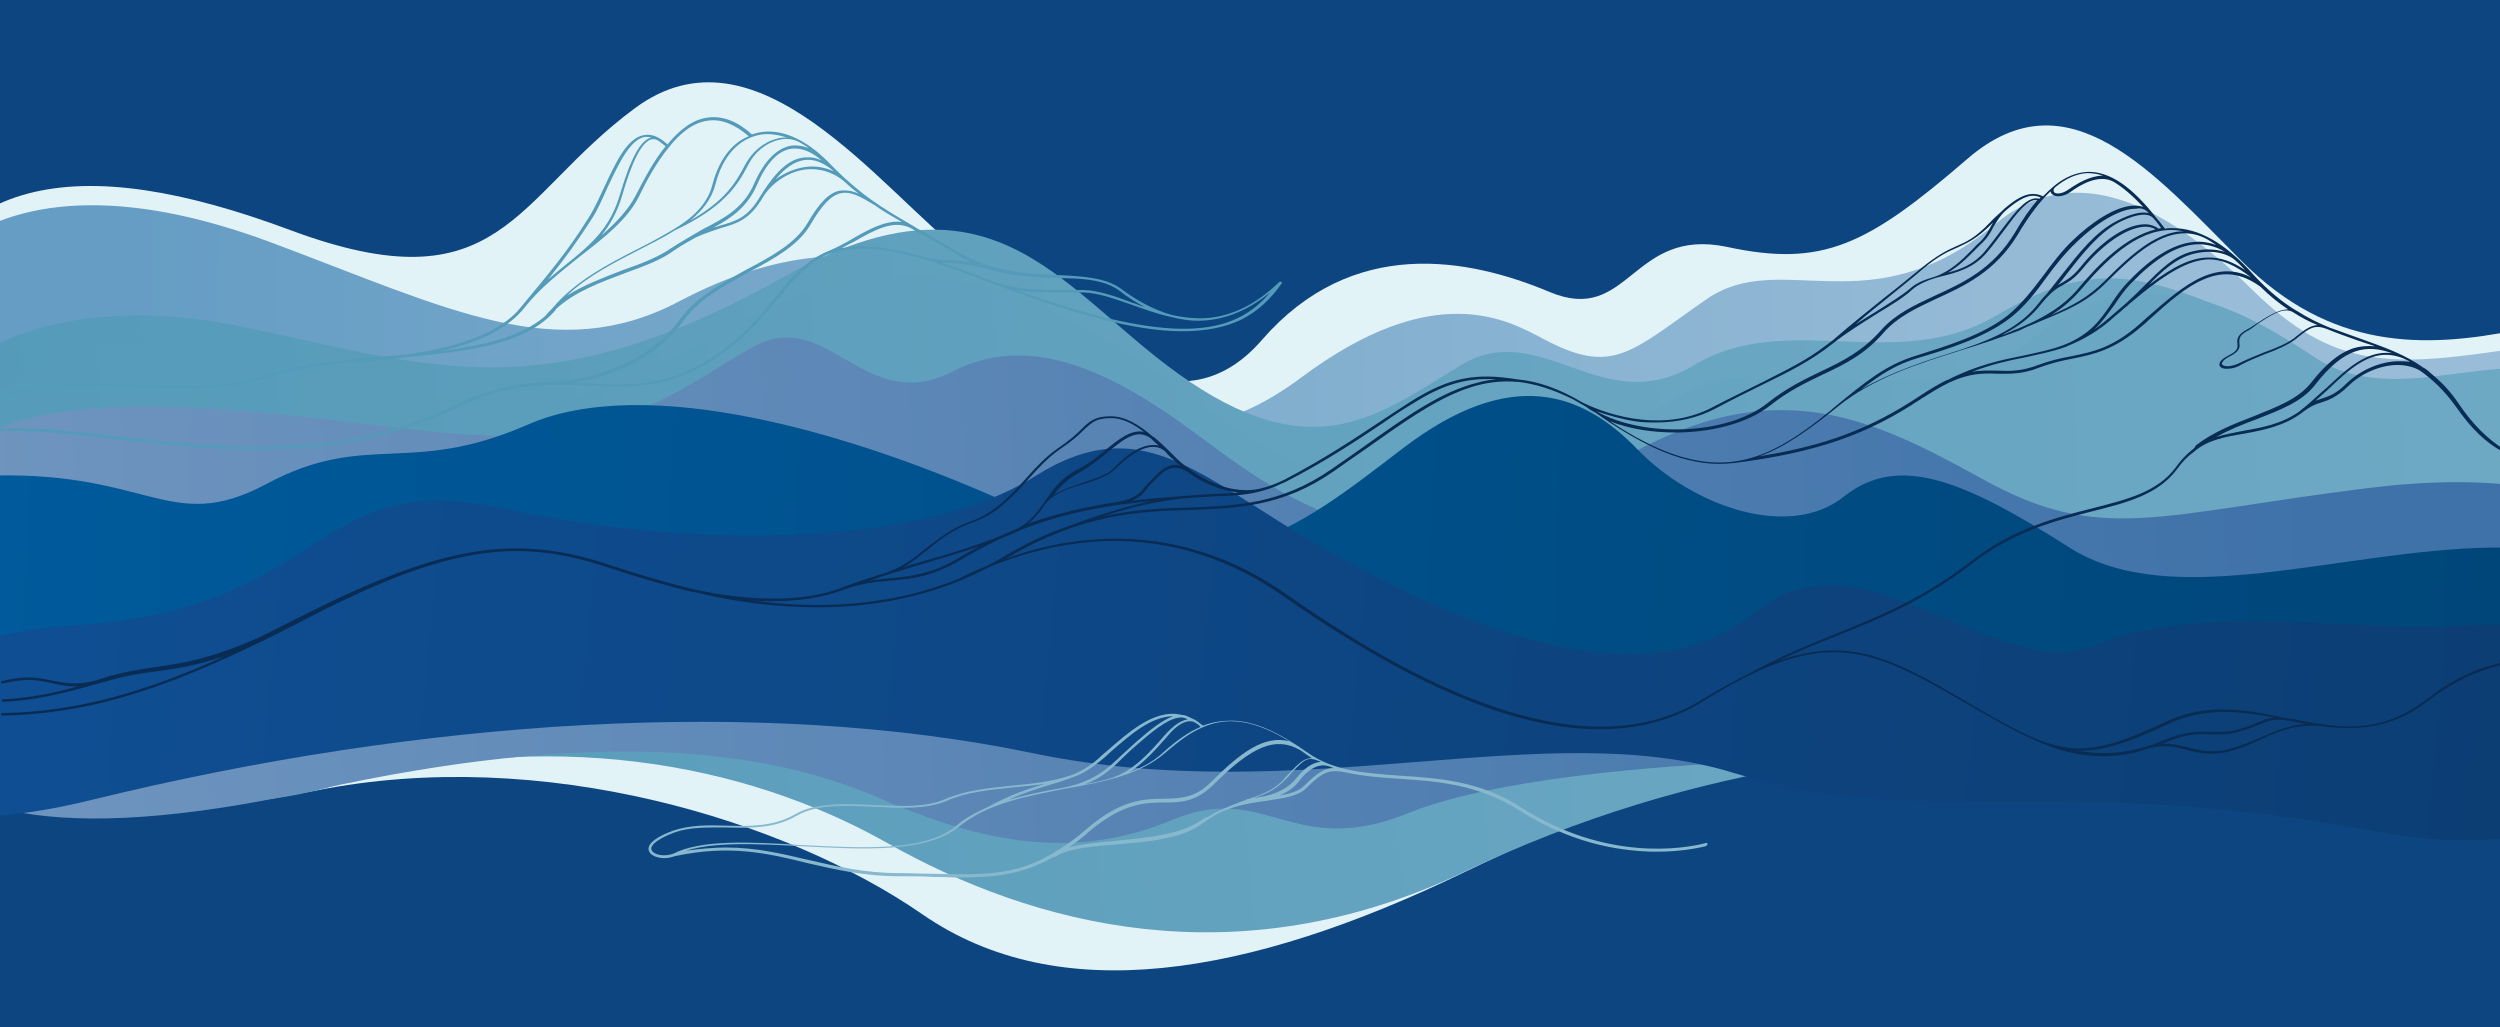
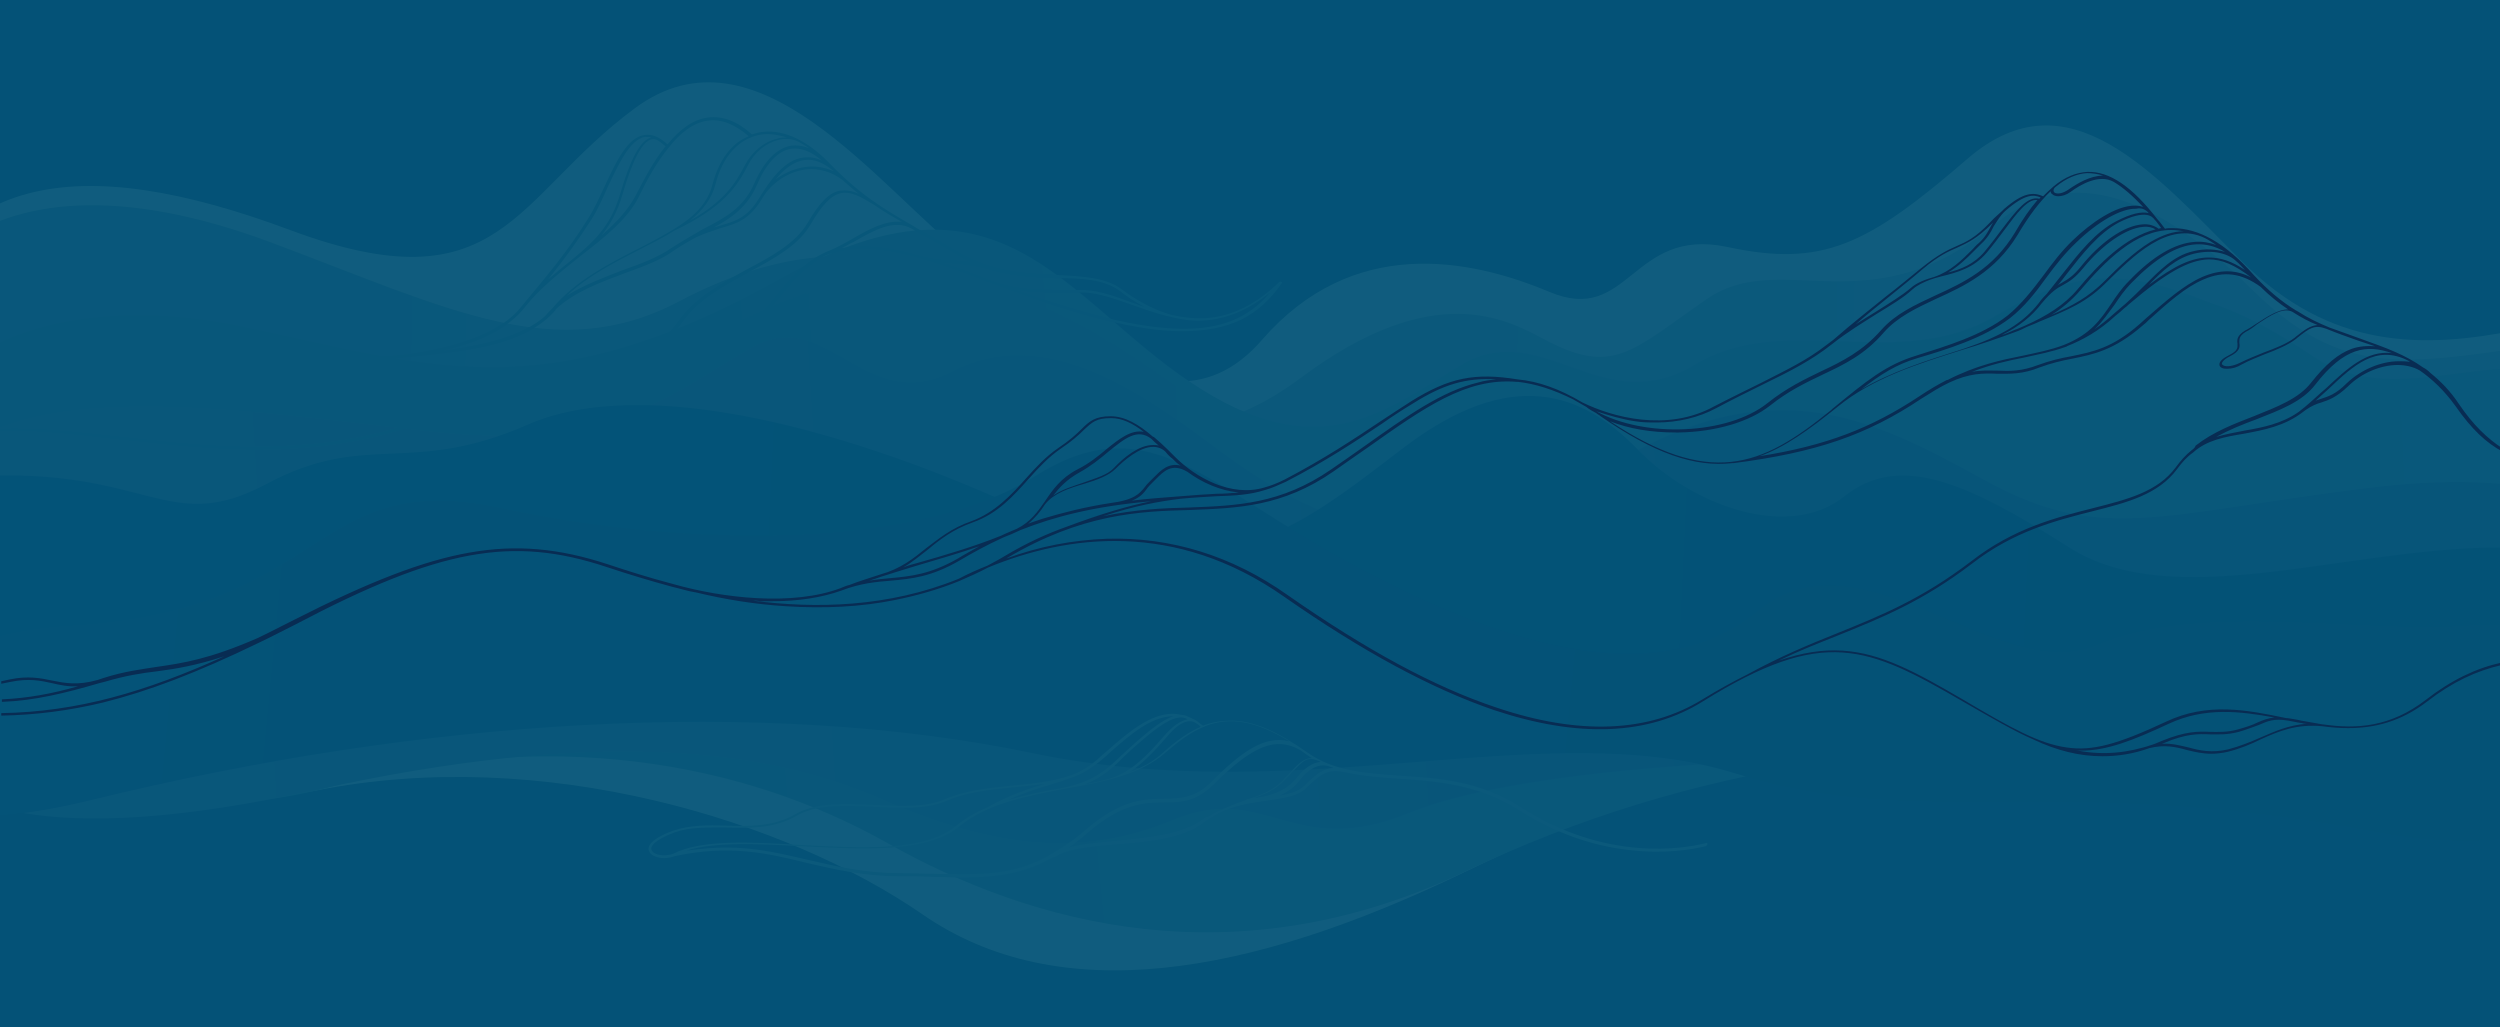
<svg xmlns="http://www.w3.org/2000/svg" version="1.1" viewBox="0 0 4000 1642">
-   <style type="text/css">
-     .temp {display:none}
-   </style>
  <rect y="-4" fill="#0D4581" width="4000" height="1650" />
  <defs>
    <linearGradient id="lgrad1" gradientUnits="userSpaceOnUse" x1="-100" y1="570" x2="3520" y2="620">
      <stop offset="0.08" stop-color="#669DC4" />
      <stop offset="1" stop-color="#99BDD8" />
    </linearGradient>
    <linearGradient id="lgrad2" gradientUnits="userSpaceOnUse" x1="3510" y1="760" x2="-80" y2="1100">
      <stop offset="0" stop-color="#6EA9C4" />
      <stop offset="1" stop-color="#549AB9" />
    </linearGradient>
    <linearGradient id="grad3" gradientUnits="userSpaceOnUse" x1="4040" y1="710" x2="-260" y2="910">
      <stop offset="0" stop-color="#6EA9C4" />
      <stop offset="1" stop-color="#549AB9" />
    </linearGradient>
    <linearGradient id="grad4" gradientUnits="userSpaceOnUse" x1="-60" y1="1040" x2="3960" y2="790">
      <stop offset="0" stop-color="#6F95BF" />
      <stop offset="0.94" stop-color="#3F72A9" />
    </linearGradient>
    <linearGradient id="grad5" gradientUnits="userSpaceOnUse" x1="4010" y1="1000" x2="-250" y2="800">
      <stop offset="0" stop-color="#004679" />
      <stop offset="1" stop-color="#005B9D" />
    </linearGradient>
    <linearGradient id="grad6" gradientUnits="userSpaceOnUse" x1="4010" y1="1310" x2="-170" y2="910">
      <stop offset="0" stop-color="#0C3E74" />
      <stop offset="1" stop-color="#0F4F94" />
    </linearGradient>
  </defs>
  <path fill="#E2F3F8" d="M4028 528c-151 30-299 32-441-110-142-142-278-303-439-164s-232 174-385 141c-153-32-156 126-284 72-129-54-315-90-460 77s-329-21-472-133-336-382-531-238S802 494 464 368s-565-97-646 203c-81 300 323 766 687 694 364-73 754 48 971 198s519 101 868-68 942-391 1578-344z" />
  <path fill="url(#lgrad1)" d="M4142 681c81-44 63-150-126-122-189 28-282 33-413-96-148-146-289-205-410-105-202 168-342 37-463 121s-149 123-261 63c-57-30-174-97-387 62s-348 37-419-45s-262-243-576-77C890 586 718 494 434 388c-482-180-675 76-631 388z" />
  <path fill="url(#lgrad2)" d="M3615 518c-187-83-266-105-423-12c-157 92-333-11-481 78s-245-77-373 0c-128 77-230 164-434 27s-304-362-650-168c-392 220-570 140-875 78s-603 53-500 350s310 482 653 387s656-40 888 91s558 220 923 46s743-224 1184-197L3615 518z" />
  <path fill="url(#grad3)" d="M4084 927c177-63 159-243 44-314-115-71-292 47-424-41s-282-164-451-31-422 19-547 82c-125 63-208 132-378 145-170 13-230 6-434-141S1470 350 1149 533 710 650 482 597C254 544 113 530 48 589c-154 142-273 103-336 196 83 123 435 299 865 220s2136 131 2594 130z" />
  <path fill="url(#grad4)" d="M4156 1007c177-12 145-290-368-226-338 42-427 90-615-14-189-104-353-186-630 0s-495 27-613-61c-118-88-265-184-405-112-140 73-201-102-316-41S992 723 696 691S-39 581-117 794s-239 659 622 470c444-98 716-68 902 13s324 95 471 34c147-61 191 65 375-10c184-75 669-106 1089-73z" />
  <path fill="url(#grad5)" d="M4068 1136c265-29 169-263-77-260s-515 105-680 0-272-152-360-82c-88 71-243 16-331-75s-202-134-375-2-302 242-592 106S1030 597 843 680c-188 82-257 9-416 94S239 747-40 762c-280 15-478 374 302 356z" />
  <path fill="url(#grad6)" d="M3942 1001c499-36 383 428-137 330s-726 0-1030-94-691 58-1123-32-976-55-1506 75-451-255-34-279s383-255 691-188c309 67 672 63 853-51s270 12 500 137 490 216 657 78c167-137 383 124 544 54C3520 962 3780 1013 3942 1001z" />
  <path fill="#549AB9" d="M1244 479c26-32 49-60 84-73h2c31-12 73-12 136 5c3 1 6 2 10 3c24 7 51 16 82 28c8 3 15 6 23 9h1c138 53 237 79 309 79c38 0 69-6 96-19c25-13 46-32 64-58c1-1 0-2-1-2c-1-1-2 0-3 0c-37 36-76 55-117 58c-19 1-37-1-55-5c-32-9-60-26-80-41c-25-19-62-21-104-23c-34-2-71-3-109-15c-16-5-32-12-48-21c-24-14-44-26-62-36c-4-2-7-4-10-6c-50-29-86-50-138-104c-36-36-75-53-110-46c-4 1-7 2-11 3c-23-21-47-30-70-27c-25 3-46 20-65 43c-13-12-25-17-37-15c-27 4-45 42-64 83c-8 17-16 35-25 49c-34 55-66 92-109 144l-6 7c-37 38-101 57-174 68c-11 1-23 2-34 3c-28 2-56 5-83 8c-41 5-80 12-114 24C367 620 300 618 230 616c-114-4-243-8-360 73c-1 1-1 2 0 3c1 1 2 1 3 0c116-81 244-76 357-72c71 2 138 5 194-15c33-12 72-18 113-23c40-2 80-6 118-11c42-4 85-9 122-17c53-12 89-31 112-58v-1c30-28 71-43 111-58c30-11 58-21 78-36c12-8 24-15 35-21c15-7 29-11 40-15c25-7 45-13 65-45c2-3 3-5 5-8c15-22 41-38 67-41c21-2 41 4 58 17c9 8 18 16 26 22c-11-5-20-6-30-5c-17 3-33 19-52 52c-19 32-57 53-97 74c-40 22-82 45-108 81c-45 64-134 95-202 99c-47 1-97 8-158 38c-184 89-378 67-519 51c-7-1-13-1-20-2c-71-8-133-15-190-12c-62 3-117 17-172 45c-1 1-1 2-1 3c0 1 1 1 2 1h1c118-60 214-49 359-32c6 1 13 1 20 2c83 9 165 18 252 13c102-5 190-26 271-65c54-26 100-35 143-37c4 0 8 0 12 0c20 0 40 0 59 1c67 3 130 6 207-48C1193 540 1220 507 1244 479z M1214 216c14-3 29-1 45 4c-5 0-11 0-16 2c-21 5-40 21-51 42c-15 29-33 58-88 89c20-16 35-35 41-59C1156 251 1181 223 1214 216zM1065 234c-19 23-34 52-48 79c-12 23-32 44-55 64c14-17 26-38 34-66c6-20 24-82 46-88c5-1 9 0 14 4C1059 229 1062 232 1065 234z M947 350c9-14 17-32 25-50c18-38 36-77 60-81c3 0 7 0 10 1c-17 4-33 33-50 91c-14 47-37 72-75 103c-14 11-27 22-40 33C902 416 924 386 947 350z M703 562c60-13 110-35 138-72c23-29 55-54 86-79c40-31 77-60 95-96c13-27 29-56 48-79c18-23 39-40 63-43c21-3 43 6 65 25c-28 11-48 39-58 77c-8 32-32 54-64 73c-17 10-35 20-55 30c-47 24-100 51-137 95c-4 4-8 8-12 13C834 539 773 553 703 562z M1074 397c-20 14-48 25-77 35c-31 12-63 24-90 41c34-32 78-54 117-74c19-10 38-19 55-30c78-37 100-70 118-105c10-20 28-35 48-40c12-3 23-2 33 3c5 3 11 6 16 10c-10-4-19-5-28-4c-23 4-43 24-59 60c-17 40-48 56-83 74C1107 377 1091 386 1074 397z M1214 318c-19 31-38 36-62 43c-3 1-6 2-10 3c28-15 54-33 69-68c15-35 34-55 55-58c15-2 32 4 49 19c-10-5-19-6-29-5C1256 255 1233 287 1214 318z M1290 267c-17 2-34 9-49 20c13-16 29-29 47-31c14-2 29 4 45 17l1 1C1320 268 1305 265 1290 267z M2032 468c-34 41-79 59-143 58c-64-1-150-21-266-63c26 5 50 5 76 5c12 0 24 0 36 0c23 1 48 10 74 19c20 7 41 15 64 20c16 4 33 7 51 6C1962 511 1998 496 2032 468z M1791 465c11 9 25 18 40 26c-7-2-13-5-20-7c-27-10-52-19-76-20c-13 0-25 0-36 0c-38 0-74 0-117-16c-8-3-15-6-23-9c-19-8-38-14-55-20c6 1 12 1 18 2c17 1 35 3 57 9c38 12 76 14 110 15C1731 445 1766 447 1791 465z M1531 407c8 5 16 9 24 13c-11-2-22-3-32-3c-15-1-30-2-46-6c-55-16-96-20-130-14c6-3 12-7 19-10c33-19 65-37 93-21c3 2 7 4 10 6C1487 381 1508 393 1531 407z M945 614c-9 0-19-1-28-1c24-4 48-11 70-20c45-18 81-45 105-78c25-36 67-58 107-80c41-22 79-43 98-76c18-31 33-47 49-50c15-3 30 5 53 19c14 10 28 18 44 27c-26-3-53 12-79 27c-12 7-25 14-37 19c-36 14-60 42-86 74c-23 29-50 61-91 90C1073 619 1011 617 945 614z" />
  <path fill="#87B8CE" d="M2732 1350c0-1-2-2-3-1-35 9-159 30-295-57-66-43-134-47-195-51-54-4-105-7-147-37-50-35-86-50-120-51-16 0-32 2-47 8-3-2-6-4-8-6-1-1-2-1-3-2-3-2-6-3-10-5-4-2-8-4-12-4-5-1-11-2-17-2-36 1-70 30-102 58-6 5-12 10-17 15-14 12-28 20-41 25-32 11-65 14-96 17-37 4-73 7-108 22-30 13-69 11-111 9-46-2-94-5-128 15c-35 20-73 19-110 18c-30-1-58-1-85 8c-43 16-41 29-38 34c3 6 13 10 24 10c5 0 11-1 16-3c88-19 149-5 213 11c44 10 90 21 146 21c19 0 37 0 54 1c15 0 29 1 42 1c58 0 103-5 152-33h2c2-1 4-2 5-3c21-11 57-14 94-17c50-4 106-9 139-35c3-2 6-4 9-6c5-3 10-6 15-9c21-10 43-15 64-18c5-1 10-1 14-2c26-4 49-7 62-20c28-28 38-30 64-25c27 6 55 8 84 10c62 4 127 9 192 50c55 35 114 57 176 64c58 7 102-1 123-6C2732 1352 2732 1351 2732 1350z M1892 1148c3 1 6 1 8 3c-11 2-23 10-37 26c-27 31-50 56-85 68c-13 4-28 7-42 10c28-11 45-27 63-45c7-7 14-13 22-20C1854 1161 1875 1147 1892 1148z M1867 1179c13-16 25-24 35-25c3 0 7 0 10 2c1 1 2 1 3 2c2 1 4 3 6 5c-19 8-39 22-60 41c-15 14-33 24-53 31C1829 1221 1847 1202 1867 1179z M1760 1218c6-5 12-10 17-15c32-28 64-56 99-57h1c-17 6-36 21-59 41c-8 7-15 14-22 20c-25 24-46 44-98 54c-29 5-58 11-85 19c26-12 47-18 66-24c14-4 26-8 39-13C1732 1238 1745 1230 1760 1218z M1043 1361c-4-6 4-17 36-29c25-9 53-8 83-8c38 1 77 2 113-19c33-19 80-16 125-14c40 2 82 4 113-9c34-15 69-18 106-22c17-2 35-3 53-6c-26 8-55 17-93 38c-18 8-35 17-50 30c-50 41-150 35-247 30c-82-5-160-9-205 14C1063 1371 1047 1368 1043 1361z M1493 1398c-17 0-35-1-54-1c-56 0-101-11-145-21c-43-10-84-20-132-20c-20 0-41 2-64 5c45-14 113-11 185-7c98 5 199 11 251-31c46-38 109-49 170-61c62-11 120-22 161-58c22-19 41-33 61-41c1 0 1 0 2-1c41-16 82-8 135 24c-40-10-77 17-125 65c-26 26-48 26-74 27c-33 0-70 1-125 48c-16 14-31 25-46 34c-3 1-5 3-8 5C1625 1401 1573 1400 1493 1398z M1924 1311c-32 24-87 29-136 34c-29 3-56 5-78 11c10-7 21-15 32-25c54-46 90-47 121-47c27 0 50-1 78-28c63-63 100-78 139-56c3 2 6 4 10 7c3 2 6 4 9 6c-12 0-20 7-35 23c-4 4-8 8-12 13c-16 16-33 22-53 29c-15 5-31 11-52 21c-5 2-9 5-14 8C1930 1307 1927 1309 1924 1311z M2000 1279c21-7 38-13 55-30c5-5 9-9 12-13c20-21 25-26 44-18c1 0 2 1 2 1c-13 1-26 10-38 25c-13 17-34 28-63 32c-6 1-12 2-19 3C1997 1280 1998 1280 2000 1279z M2087 1257c-9 9-23 13-40 16c14-6 25-14 33-25c10-13 27-28 46-22c3 1 6 2 8 3C2119 1229 2107 1237 2087 1257z" />
-   <rect x="-1" y="0" opacity="9.4" fill="#035376" width="4007" height="1650" class="temp" />
+   <rect x="-1" y="0" opacity=".94" fill="#035376" width="4007" height="1650" />
  <path fill="#082C53" d="M3934 646c-14-21-29-36-45-49-4-4-8-7-12-9-14-10-29-18-45-25-18-8-36-14-55-21-17-6-33-12-50-18-17-7-34-15-51-26c-1 0-1-1-2-1c-23-14-45-32-68-57c-45-51-88-75-130-75l-1 0c-4 0-8 0-11 1c-4-5-8-11-12-15c-41-53-77-77-112-76c-18 1-36 8-54 23c-6 5-11 10-17 16c-16-7-32-6-62 20c0 0-1 0-1 1c-6 6-14 12-22 21c-24 25-38 31-54 38c-14 6-30 14-56 35c-21 17-39 32-56 45c-27 22-53 42-85 70c-1 1-3 2-4 3c-3 2-5 4-8 6c-31 24-63 39-102 59c-22 11-47 23-76 38c-76 42-164 17-211-6c-37-22-71-34-104-37c-68-11-109-3-170 35c-16 10-32 21-49 32c-42 28-90 60-153 93c-12 6-22 10-33 13c-53 16-110-16-143-49c-4-4-7-7-11-11c-8-8-16-15-23-21h-1c-23-20-45-33-68-33c-25 0-34 8-47 21c-8 8-19 18-37 30c-19 13-35 30-51 48c-24 27-50 55-88 69c-32 11-52 28-72 43c-21 17-41 33-73 42c-18 6-35 11-50 17c-5 1-9 3-14 5c-77 29-188 16-266-6c-42-11-79-23-106-32c-79-26-147-32-221-19c-75 13-162 47-282 108c-20 10-39 20-58 29c-78 34-120 40-161 46c-25 4-52 7-86 18c-3 1-6 2-9 3c-32 9-52 5-72 1c-19-4-39-8-68-2c-5 1-9 2-14 3v4c5-1 10-2 15-3c29-6 48-2 66 2c13 3 26 6 42 5c-42 12-80 19-122 21v4c53-2 101-14 156-30c1 0 3-1 4-1c1 0 3-1 4-1c34-10 59-14 85-17c30-4 61-9 107-24c-126 57-235 89-357 91v4c55-1 109-8 163-21c72-18 149-47 250-96c19-9 38-19 58-29C703 878 819 857 970 907c33 11 69 22 106 32c13 3 25 7 38 9c46 11 94 19 144 22c61 4 120 1 174-10c35-7 70-17 102-30c16-7 32-14 47-22c126-52 299-76 474 47c126 88 236 147 335 181c135 45 247 41 335-14c193-120 263-88 415 0c47 27 83 48 113 61c38 18 74 27 111 27c25 0 50-4 75-13c24-6 42-2 60 3c12 3 25 6 39 6c8 0 17-1 26-3c20-5 37-12 53-20c29-13 57-25 99-21c14 2 28 3 41 3c42 0 84-10 127-43c40-31 79-49 119-58V1060c-41 9-81 28-122 60c-56 43-110 47-164 39l-1 0c-11-2-23-4-34-6c-8-2-16-3-22-4c-1 0-1 0-2 0c-62-13-126-26-193 6c-77 36-117 47-158 41c-44-6-89-31-165-76c-77-45-132-75-194-79c-32-2-64 3-102 16c33-16 64-28 94-40c69-28 135-54 215-115c67-52 134-69 193-84c56-14 105-27 135-67c8-11 16-20 26-27c22-20 51-25 81-30c32-6 65-12 95-35c1-1 3-2 4-3c10-7 18-10 25-12c12-4 24-8 43-26c21-21 52-34 79-34c13 0 26 3 36 9c20 14 39 32 57 57c25 36 49 59 76 73v-5C3980 702 3957 680 3934 646z M3661 1153c7 1 14 3 22 4c3 1 5 1 8 1c-29 2-51 12-74 22c-16 7-33 14-52 19c-26 6-45 2-63-3c-13-3-27-7-43-6c1 0 2-1 3-1c35-15 55-15 74-14c13 0 27 1 46-4c14-4 23-8 32-11C3628 1154 3638 1149 3661 1153z M3330 1201c41 0 82-16 140-43c58-27 114-20 169-10c-10 1-18 4-27 8c-8 4-17 7-31 11c-18 5-31 4-44 4c-20-1-40-1-77 14c-7 3-14 6-21 8c-3 1-6 2-10 3c-39 11-78 12-118 2C3317 1200 3324 1201 3330 1201z M3708 520c-12 1-21 8-35 19l-1 1c-13 10-31 17-50 24c-12 5-25 10-37 16c-12 6-22 7-27 5c-2-1-3-2-3-3c0-1 1-6 13-12c16-8 16-15 15-21c0-6-1-11 10-18c6-3 12-7 18-12c21-14 42-28 57-20C3682 508 3695 515 3708 520z M3578 418c5 4 9 9 14 14c-21-14-39-20-58-20c-27 0-55 13-96 44c22-23 44-43 72-50C3543 398 3567 407 3578 418L3578 418z M3602 444c-25-13-50-13-78-1c-30 13-59 39-90 66c-3 3-7 6-10 9c-44 39-76 45-110 52c-17 3-34 7-53 14c-26 10-45 10-65 9c-13 0-26-1-41 2c31-12 58-18 84-23c22-5 44-9 66-17c1 0 1 0 2-1c25-10 51-24 78-49c5-4 10-8 14-12c3-2 5-4 7-6c60-51 96-71 128-72C3555 415 3576 424 3602 444z M3509 402c-31 7-54 31-79 56c-9 9-18 18-28 27c-2 2-5 4-7 6c-5 4-9 8-14 12c-10 9-20 17-30 24c13-12 22-26 32-39c8-12 16-24 28-36c37-38 71-59 102-61c16-1 32 3 47 12C3546 399 3529 397 3509 402z M3528 381L3528 381c6 3 12 7 18 11c-11-4-23-6-34-5c-32 2-68 23-106 63c-12 12-20 24-28 36c-17 25-33 49-76 66c-21 8-42 12-65 17c-35 7-74 15-121 39l-1 0c-14 7-29 16-44 26c-77 51-149 79-256 96c40-14 79-42 125-79c56-46 129-69 199-91c30-9 59-19 86-29c6-2 12-5 18-8c7-3 13-5 19-8c46-19 77-31 110-65C3411 412 3469 352 3528 381z M3203 536c28-14 48-30 64-51c15-18 24-24 34-29c9-5 19-11 32-27c31-38 69-64 96-66c8-1 15 1 20 4c-48 12-90 54-125 96c-21 25-50 43-84 58c-5 2-11 5-17 7C3216 531 3210 534 3203 536z M3474 368C3474 368 3475 368 3474 368c7 0 14 1 20 2c-17 0-34 6-53 17c-28 17-54 43-73 62c-27 27-52 40-86 55c18-11 33-24 46-39C3368 418 3417 368 3474 368z M3447 351L3447 351c4 4 7 9 11 14c-1 0-2 0-4 1c-7-5-16-8-26-7c-29 2-67 28-99 68c-13 16-21 20-31 26c-2 1-4 2-6 4c5-6 10-12 15-19c25-32 51-65 83-82C3434 334 3444 347 3447 351z M3438 341C3439 341 3439 341 3438 341c-12-3-29 1-52 13c-33 17-59 50-85 83c-9 11-17 22-26 33c-4 4-8 8-13 15c-25 32-60 53-120 73c-2 1-4 1-6 2c-54 17-110 35-158 63c31-24 56-40 90-50c47-14 106-32 148-64c23-18 41-41 59-66c14-19 29-38 47-55c34-33 72-55 96-54C3426 332 3433 335 3438 341L3438 341z M3289 299c17-14 34-21 50-22c8 0 17 1 26 4c-21 0-42 13-55 22c-10 7-19 8-23 5C3285 306 3285 302 3289 299L3289 299z M3281 306c0 2 1 4 3 5c2 2 6 3 9 3c6 0 13-2 20-7c16-12 46-29 69-16c15 9 30 22 47 40c-4-1-7-2-12-2c-31-1-72 28-100 55c-18 17-33 37-47 56c-18 24-36 47-58 65c-41 32-99 49-146 64c-49 15-79 40-134 85l-2 2c-58 47-105 77-160 83c-56 6-117-14-194-65c30 12 66 18 105 18c2 0 3 0 5 0c59-1 113-17 146-43c30-24 58-37 85-50c34-16 67-32 97-67c22-25 52-39 84-54c44-20 94-43 130-102C3247 344 3264 322 3281 306z M3209 337c31-27 45-26 56-21c-1 1-1 1-2 2c-19-5-37 19-60 49c-9 12-18 24-28 36c-17 20-38 28-58 33c17-10 30-23 41-34c4-4 8-8 11-11c11-10 16-19 21-29C3196 353 3200 345 3209 337z M3021 476c17-14 35-28 56-46c25-21 41-28 55-34c17-8 31-14 56-39l1-1c-1 2-2 3-3 5c-5 9-9 18-20 28c-4 3-7 7-11 11c-16 16-34 34-60 43c-14 4-28 9-38 18c-14 12-34 24-56 38c-10 6-21 13-32 20C2987 503 3004 490 3021 476z M2616 674c12 2 23 2 34 2c35 0 68-8 96-23c28-15 53-27 75-38c43-21 77-38 111-65c24-19 49-34 71-48c23-14 43-26 57-39c8-7 17-11 27-15c3-1 6-2 9-3c4-1 7-2 11-3c24-6 51-13 72-38c10-12 19-24 28-36c20-27 37-50 53-48c-12 14-24 31-36 52c-35 58-82 80-128 101c-32 15-63 29-86 55c-30 34-62 50-96 66c-27 13-56 27-86 51c-64 51-197 56-274 13C2575 665 2596 671 2616 674z M2024 784C2024 784 2025 784 2024 784L2024 784c11-3 22-8 33-13c64-33 112-65 154-93c17-12 34-23 49-32c49-31 86-42 134-39c-10 1-19 2-29 5c-58 14-113 53-182 102c-17 12-34 24-53 37c-81 56-152 58-227 61c-42 1-87 3-138 14c51-17 91-24 124-28c21-2 40-3 57-4C1975 793 1999 792 2024 784z M1900 755c23 17 52 30 82 33c-11 1-23 2-35 2c-17 1-36 2-58 4c-27 2-53 4-78 7c13-5 19-12 24-19c2-3 5-6 8-9c2-2 4-4 6-6C1862 754 1875 740 1900 755L1900 755z M1876 734c4 4 8 8 13 11c-20-5-32 8-43 19c-2 2-4 4-6 6c-3 3-6 6-8 9c-9 11-17 21-56 26c-39 6-75 15-108 25c-8 3-16 5-23 8c11-9 20-20 27-31c14-18 39-26 63-33c20-6 39-13 50-24c13-13 38-35 60-35c8 0 15 3 20 8C1868 727 1872 731 1876 734zM1854 713c-3-1-6-1-9-1c-23 0-47 20-63 37c-10 11-29 16-48 23c-17 6-35 11-49 21c10-13 22-26 42-37c18-10 33-22 46-33c27-22 47-38 69-21C1845 705 1849 709 1854 713z M1485 879c19-16 40-32 71-43c40-14 65-42 90-70c16-18 32-35 51-48c18-12 29-22 37-30c14-13 20-19 44-19c17 0 34 8 52 22c-20-4-39 11-60 28c-13 11-28 23-46 32c-27 14-40 33-52 51c-12 17-23 33-45 44c-9 4-17 7-25 11c-42 17-89 31-135 44c-8 2-15 4-22 7C1459 900 1472 889 1485 879z M1409 923L1409 923C1409 923 1409 923 1409 923c19-6 38-12 58-18c34-10 68-20 100-31c-12 7-24 13-35 20c-44 25-75 28-107 31c-11 1-22 2-34 4C1398 927 1403 925 1409 923z M1580 905c-15 6-31 13-46 21c-113 46-229 48-330 35c4 0 8 0 12 1c7 0 13 0 19 0c43 0 80-6 111-17c31-12 56-14 80-16c33-3 64-6 109-32c22-13 44-25 68-36c6-3 13-5 19-8c4-2 7-3 11-5c53-21 117-38 209-46c-36 7-80 20-136 41c-31 11-64 26-99 47C1599 895 1589 900 1580 905z M3507 720L3507 720c-10 8-18 17-26 28c-29 39-77 51-132 65c-59 15-127 32-195 85c-80 61-145 87-214 115c-45 18-91 37-144 66c-22 11-46 24-72 40c-86 53-197 58-330 13c-99-33-208-92-334-180c-89-63-187-93-289-90c-54 2-108 12-162 32c1 0 2-1 2-1c120-71 212-75 293-77c76-3 148-5 230-62c18-13 36-25 53-37c92-65 159-113 240-106c1 0 1 0 2 0c27 3 56 12 88 28c5 3 9 5 14 8c2 1 5 3 7 4c5 4 10 7 16 10c2 2 5 3 7 5c85 59 150 82 211 75c1 0 1 0 2 0c132-17 213-45 300-103c16-10 30-19 45-26c32-15 54-15 77-14c20 0 40 1 67-10c19-7 36-11 52-14c35-7 68-14 113-53c4-3 7-6 10-9c30-27 59-53 88-65c32-14 61-10 91 12c14 14 29 26 44 36c-16 0-34 12-51 23c-6 4-12 8-18 11c-13 8-13 15-12 21c0 6 1 11-13 18c-10 5-16 10-16 15c0 3 2 5 5 6c2 1 5 1 8 1c7 0 15-2 23-7c11-6 24-11 36-16c19-7 38-15 51-25l1-1c20-16 28-22 47-15c17 7 34 13 51 19c9 3 18 6 27 9c-13-1-25 0-37 4c-22 8-42 25-65 54c-20 26-55 39-92 54c-31 12-65 25-93 47C3512 716 3510 718 3507 720z M3688 651c-3 2-6 5-10 8c-27 19-58 25-87 30c-16 3-31 6-45 10c20-11 42-20 64-28c38-15 73-28 94-55c47-61 83-65 123-51c-40-5-72 25-105 56C3710 631 3699 642 3688 651z M3838 578C3838 578 3838 578 3838 578c-29 0-61 14-83 35c-18 18-29 21-41 25c-3 1-6 2-9 3c7-6 13-12 20-18c41-39 77-72 128-46c1 1 2 1 3 2C3850 578 3844 578 3838 578z" />
</svg>
